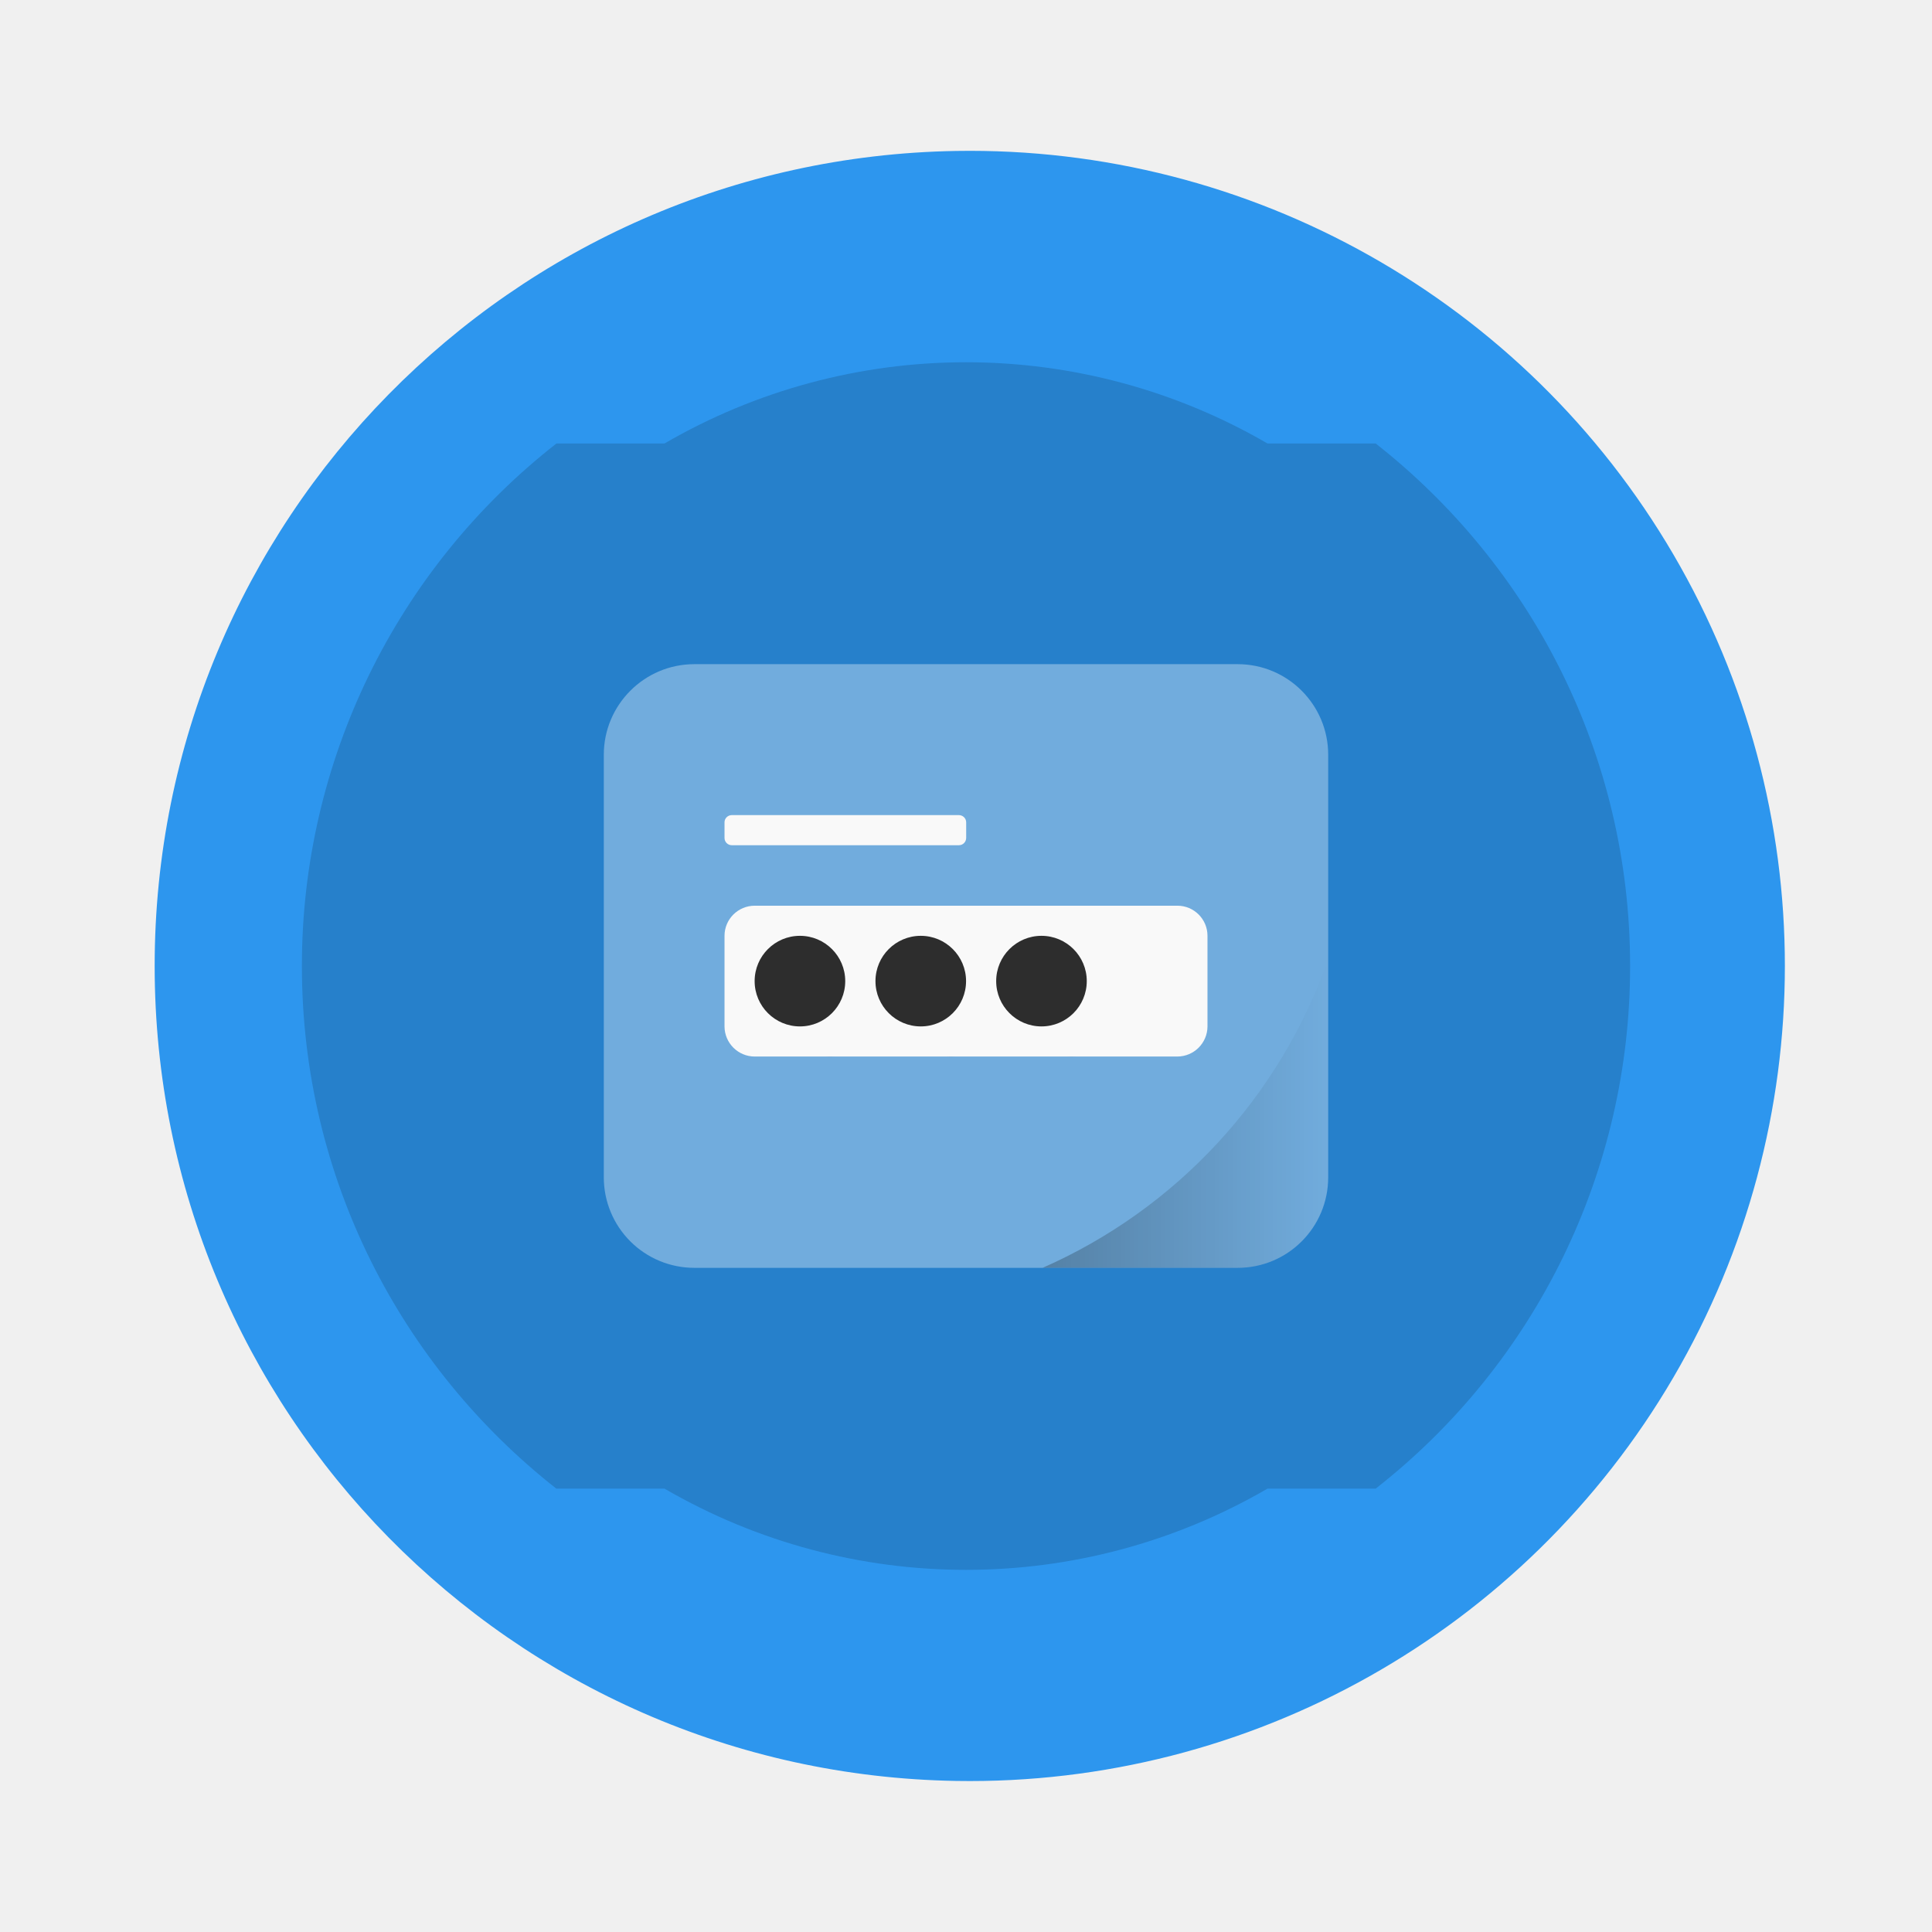
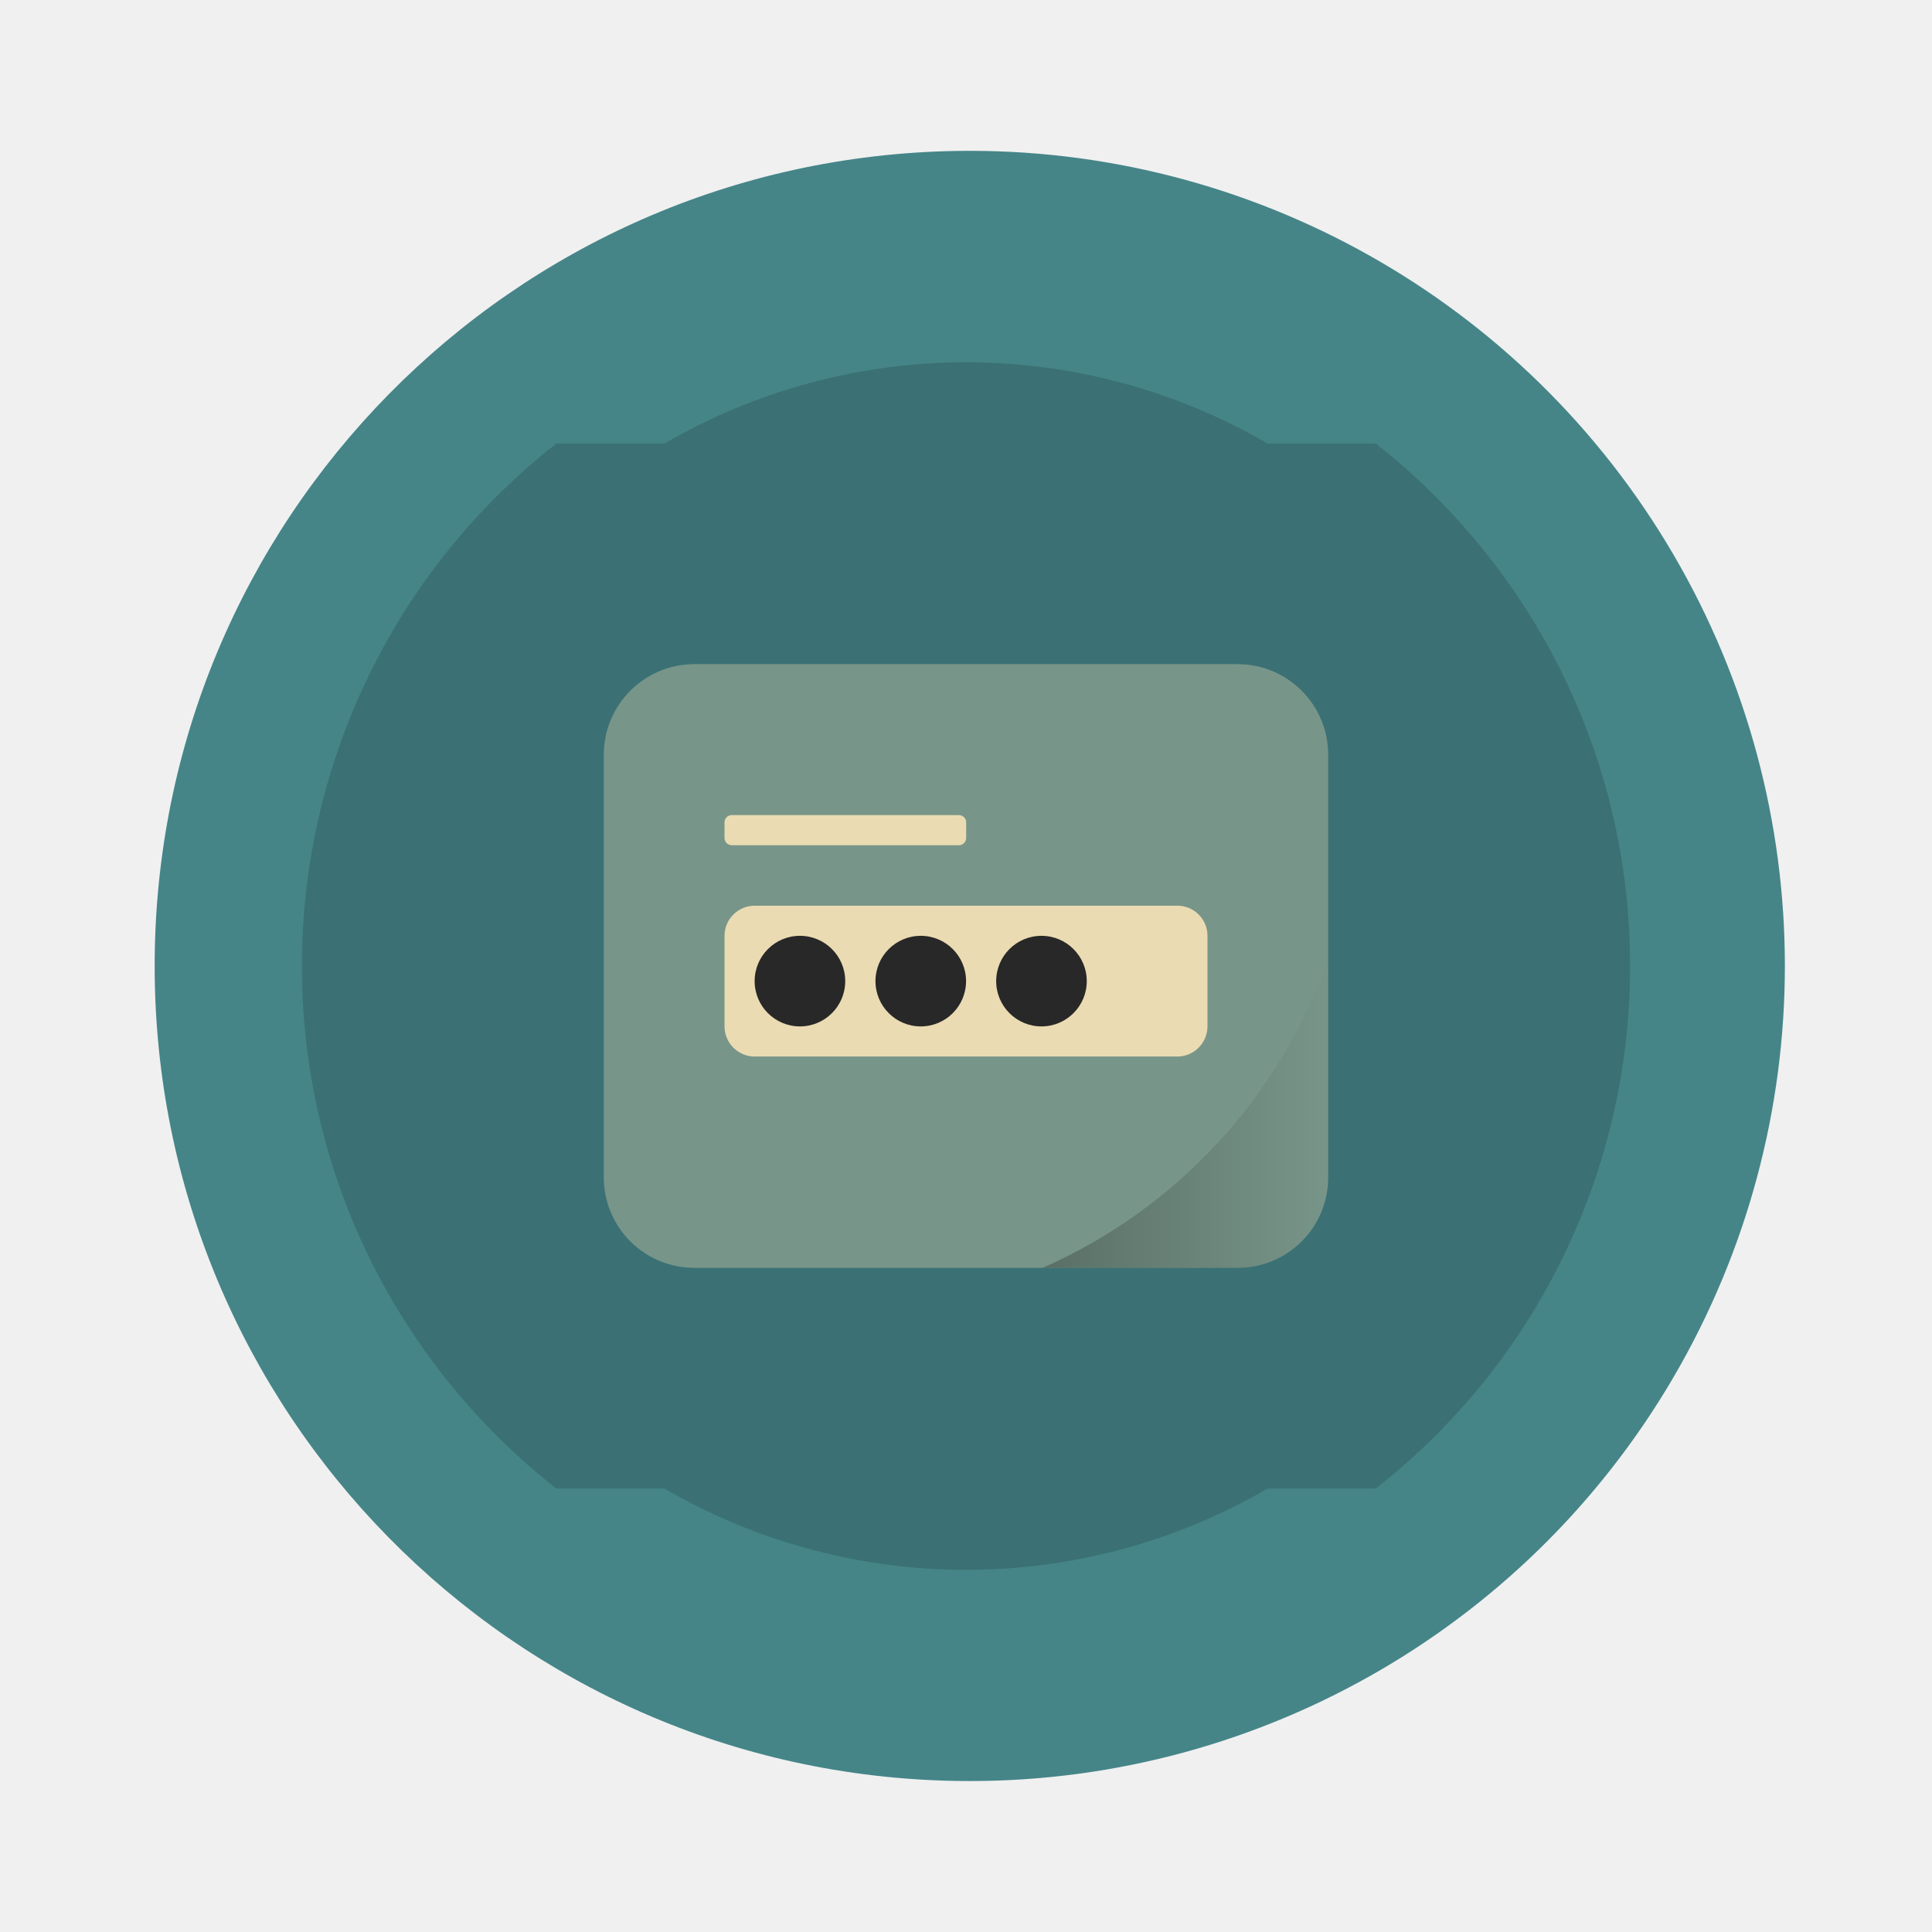
<svg xmlns="http://www.w3.org/2000/svg" width="64" height="64" version="1.1" viewBox="0 0 16.933 16.933">
  <defs>
    <linearGradient id="b" x1="34.539" x2="43.998" y1="36.888" y2="36.888" gradientUnits="userSpaceOnUse">
      <stop offset="0" />
      <stop stop-opacity="0" offset="1" />
    </linearGradient>
  </defs>
-   <path d="m8.38 1.323a7.144 7.144 0 1 1 0 14.286 7.144 7.144 0 0 1 0-14.286z" fill="#2d96ee" />
+   <path d="m8.38 1.323a7.144 7.144 0 1 1 0 14.286 7.144 7.144 0 0 1 0-14.286z" fill="#458588" />
  <path d="M8.467 3.175a5.26 5.26 0 0 0-2.643.712h-.947a5.809 5.809 0 0 0-2.231 4.58c0 1.86.873 3.514 2.23 4.58h.948a5.26 5.26 0 0 0 5.285 0h.948a5.809 5.809 0 0 0 2.23-4.58c0-1.86-.873-3.515-2.23-4.58h-.948a5.26 5.26 0 0 0-2.642-.712z" opacity=".15" />
-   <path d="M6.086 5.821h4.761c.439 0 .794.356.794.794v3.703c0 .44-.355.794-.794.794H6.086a.793.793 0 0 1-.794-.794V6.615c0-.438.356-.794.794-.794m0 0" fill="#fff" fill-opacity=".987" opacity=".35" />
+   <path d="M6.086 5.821h4.761c.439 0 .794.356.794.794v3.703c0 .44-.355.794-.794.794H6.086a.793.793 0 0 1-.794-.794V6.615c0-.438.356-.794.794-.794m0 0" fill="#ebdbb2" fill-opacity=".987" opacity=".35" />
  <g opacity=".1">
    <path d="M7.673 8.864a.397.397 0 1 1-.794 0 .397.397 0 0 1 .794 0m0 0M8.731 8.864a.397.397 0 1 1-.794 0 .397.397 0 0 1 .794 0m0 0M9.79 8.864a.397.397 0 1 1-.794 0 .397.397 0 0 1 .794 0m0 0" />
  </g>
-   <path d="M6.615 7.938h3.704c.146 0 .264.118.264.264v.794a.265.265 0 0 1-.264.264H6.615a.265.265 0 0 1-.265-.264v-.794c0-.146.119-.264.265-.264m0 0" fill="#f9f9f9" />
-   <path d="M7.408 8.599a.397.397 0 1 1-.794 0 .397.397 0 0 1 .794 0m0 0M8.467 8.599a.397.397 0 1 1-.794 0 .397.397 0 0 1 .794 0m0 0M9.525 8.599a.397.397 0 1 1-.794 0 .397.397 0 0 1 .794 0m0 0" fill="#2d2d2d" />
-   <path d="M6.414 7.144h1.99c.035 0 .064.028.064.063v.137a.064.064 0 0 1-.064.064h-1.99a.064.064 0 0 1-.064-.064v-.137c0-.035.029-.063.064-.063m0 0" fill="#f9f9f9" />
+   <path d="M6.615 7.938h3.704c.146 0 .264.118.264.264v.794a.265.265 0 0 1-.264.264H6.615a.265.265 0 0 1-.265-.264v-.794c0-.146.119-.264.265-.264m0 0" fill="#ebdbb2" />
+   <path d="M7.408 8.599a.397.397 0 1 1-.794 0 .397.397 0 0 1 .794 0m0 0M8.467 8.599a.397.397 0 1 1-.794 0 .397.397 0 0 1 .794 0m0 0M9.525 8.599a.397.397 0 1 1-.794 0 .397.397 0 0 1 .794 0m0 0" fill="#282828" />
+   <path d="M6.414 7.144h1.99c.035 0 .064.028.064.063v.137a.064.064 0 0 1-.064.064h-1.99a.064.064 0 0 1-.064-.064v-.137c0-.035.029-.063.064-.063m0 0" fill="#ebdbb2" />
  <path transform="scale(.26458)" d="m43.998 31.777a17.5 17.5 0 0 1-9.459 10.221h6.459c1.656 0 3-1.34 3-3v-7.22z" fill="url(#b)" opacity=".25" />
</svg>
